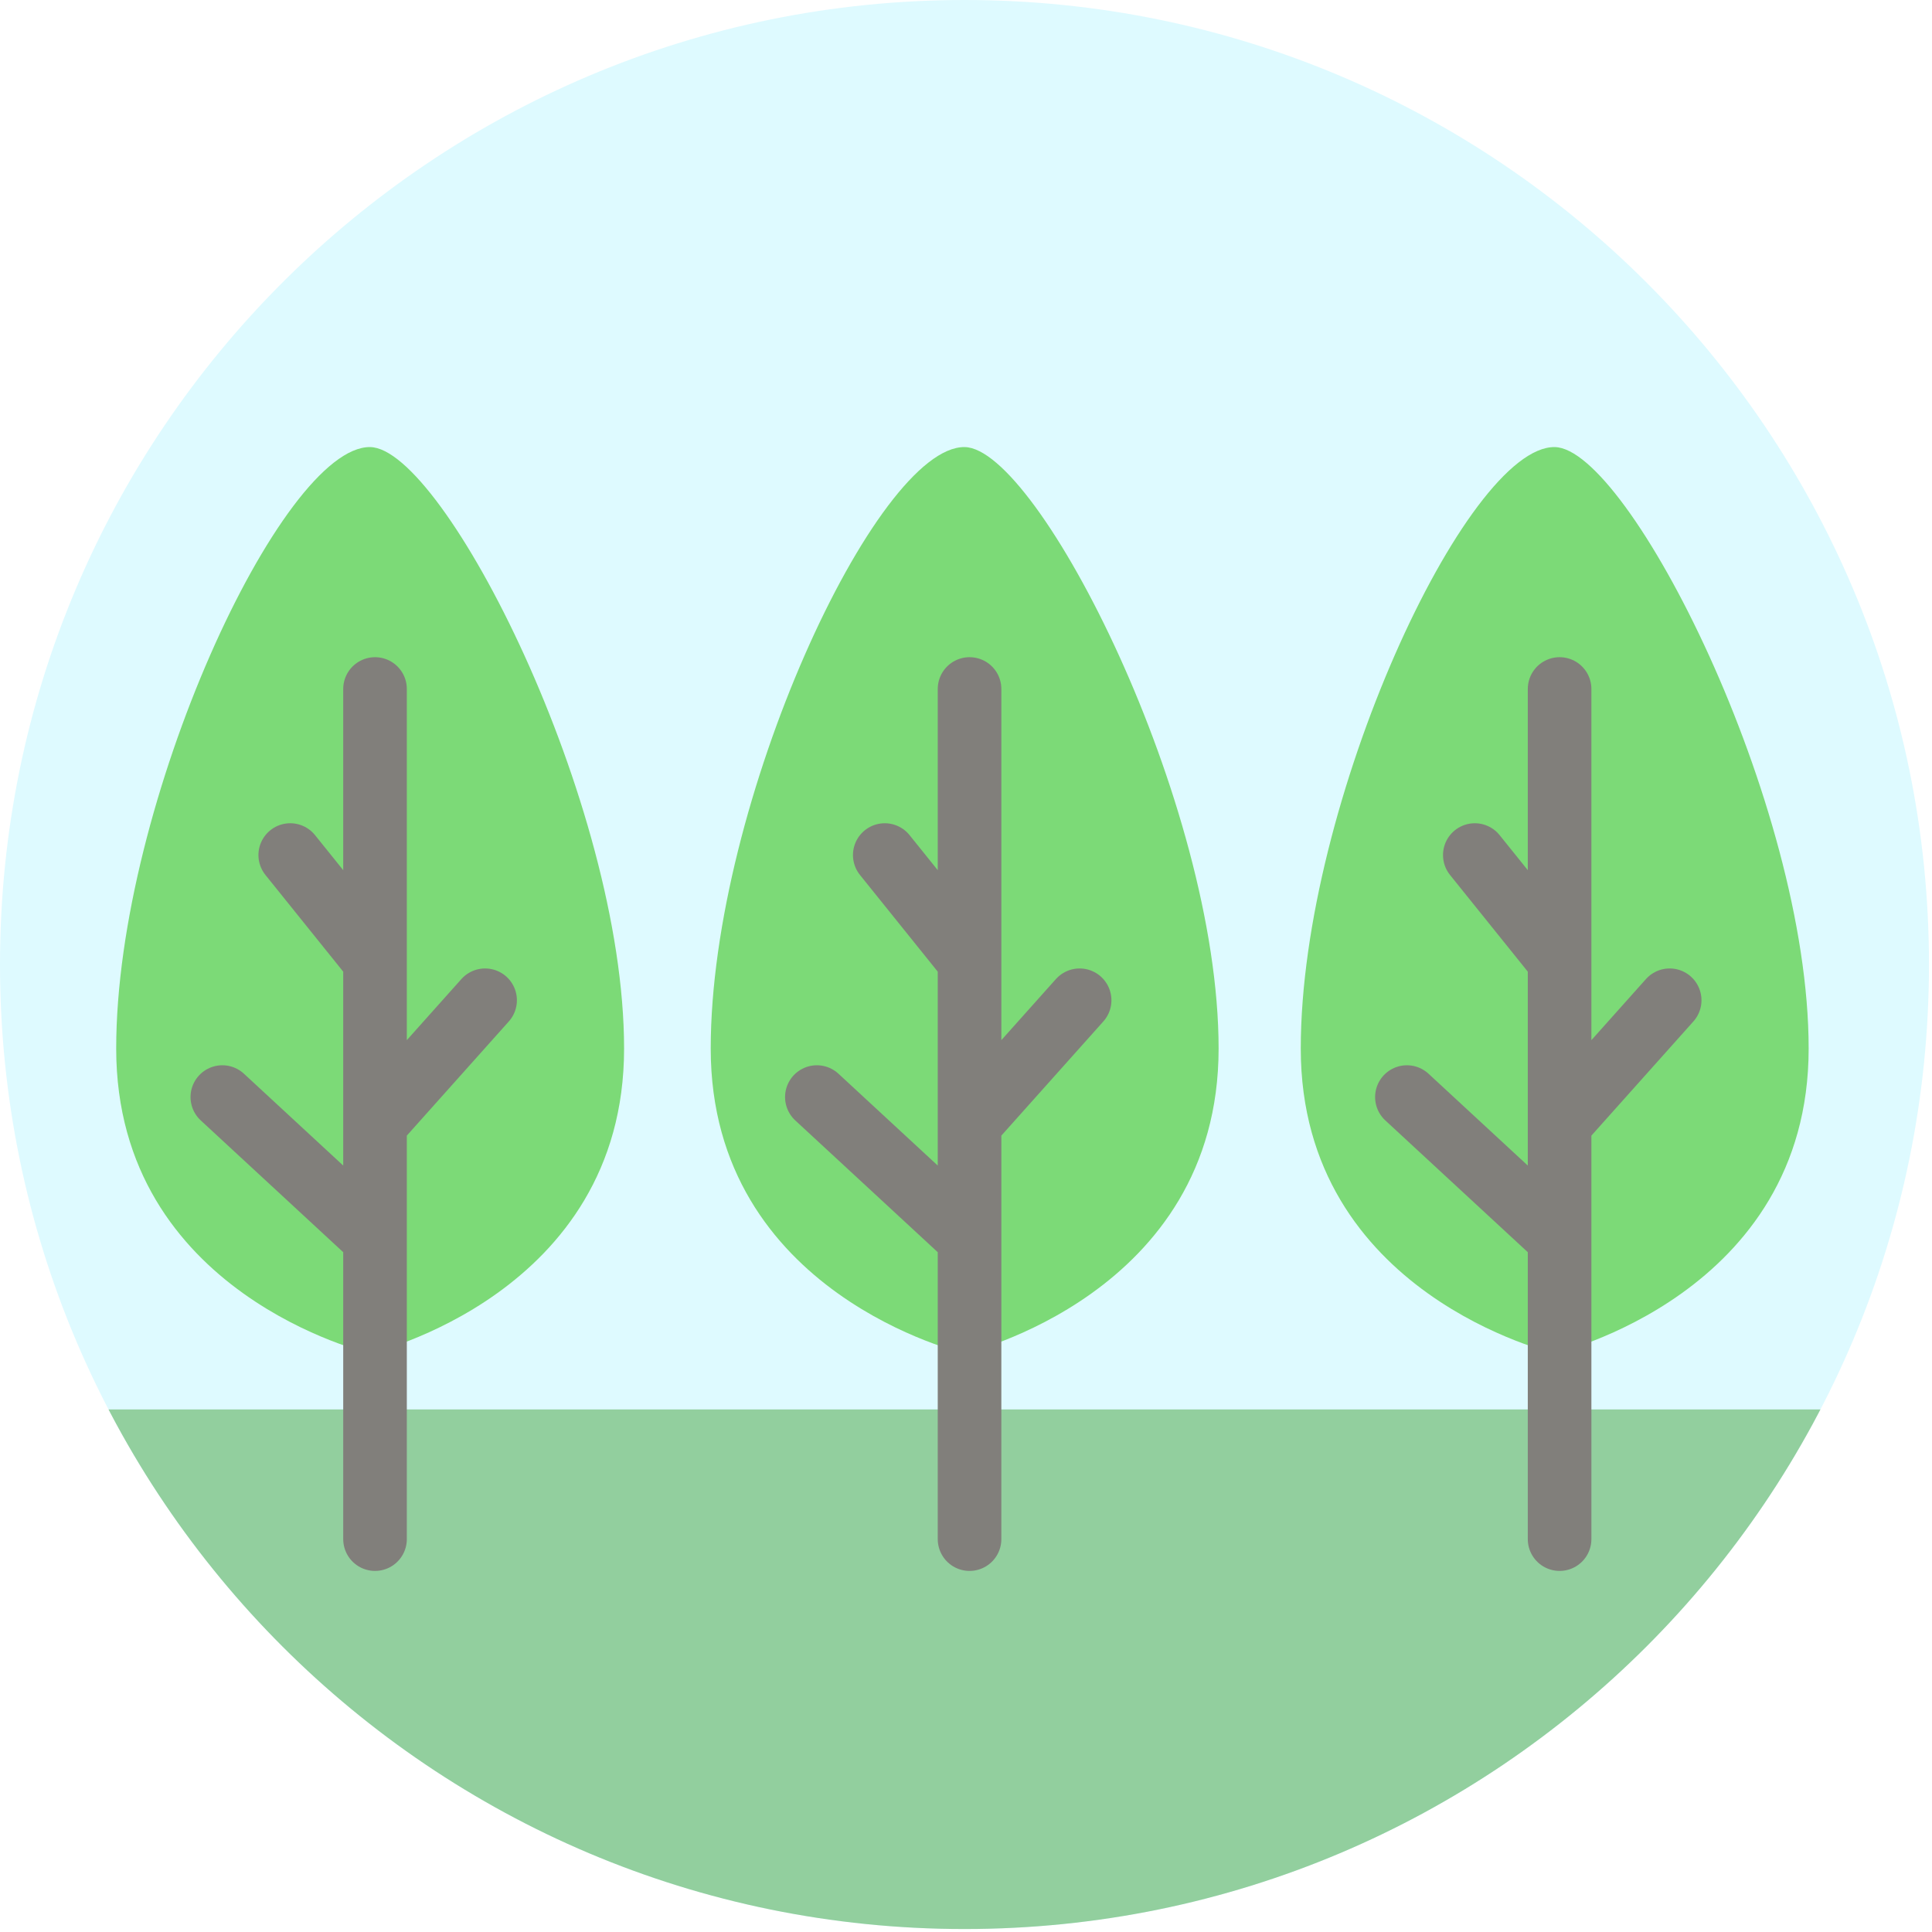
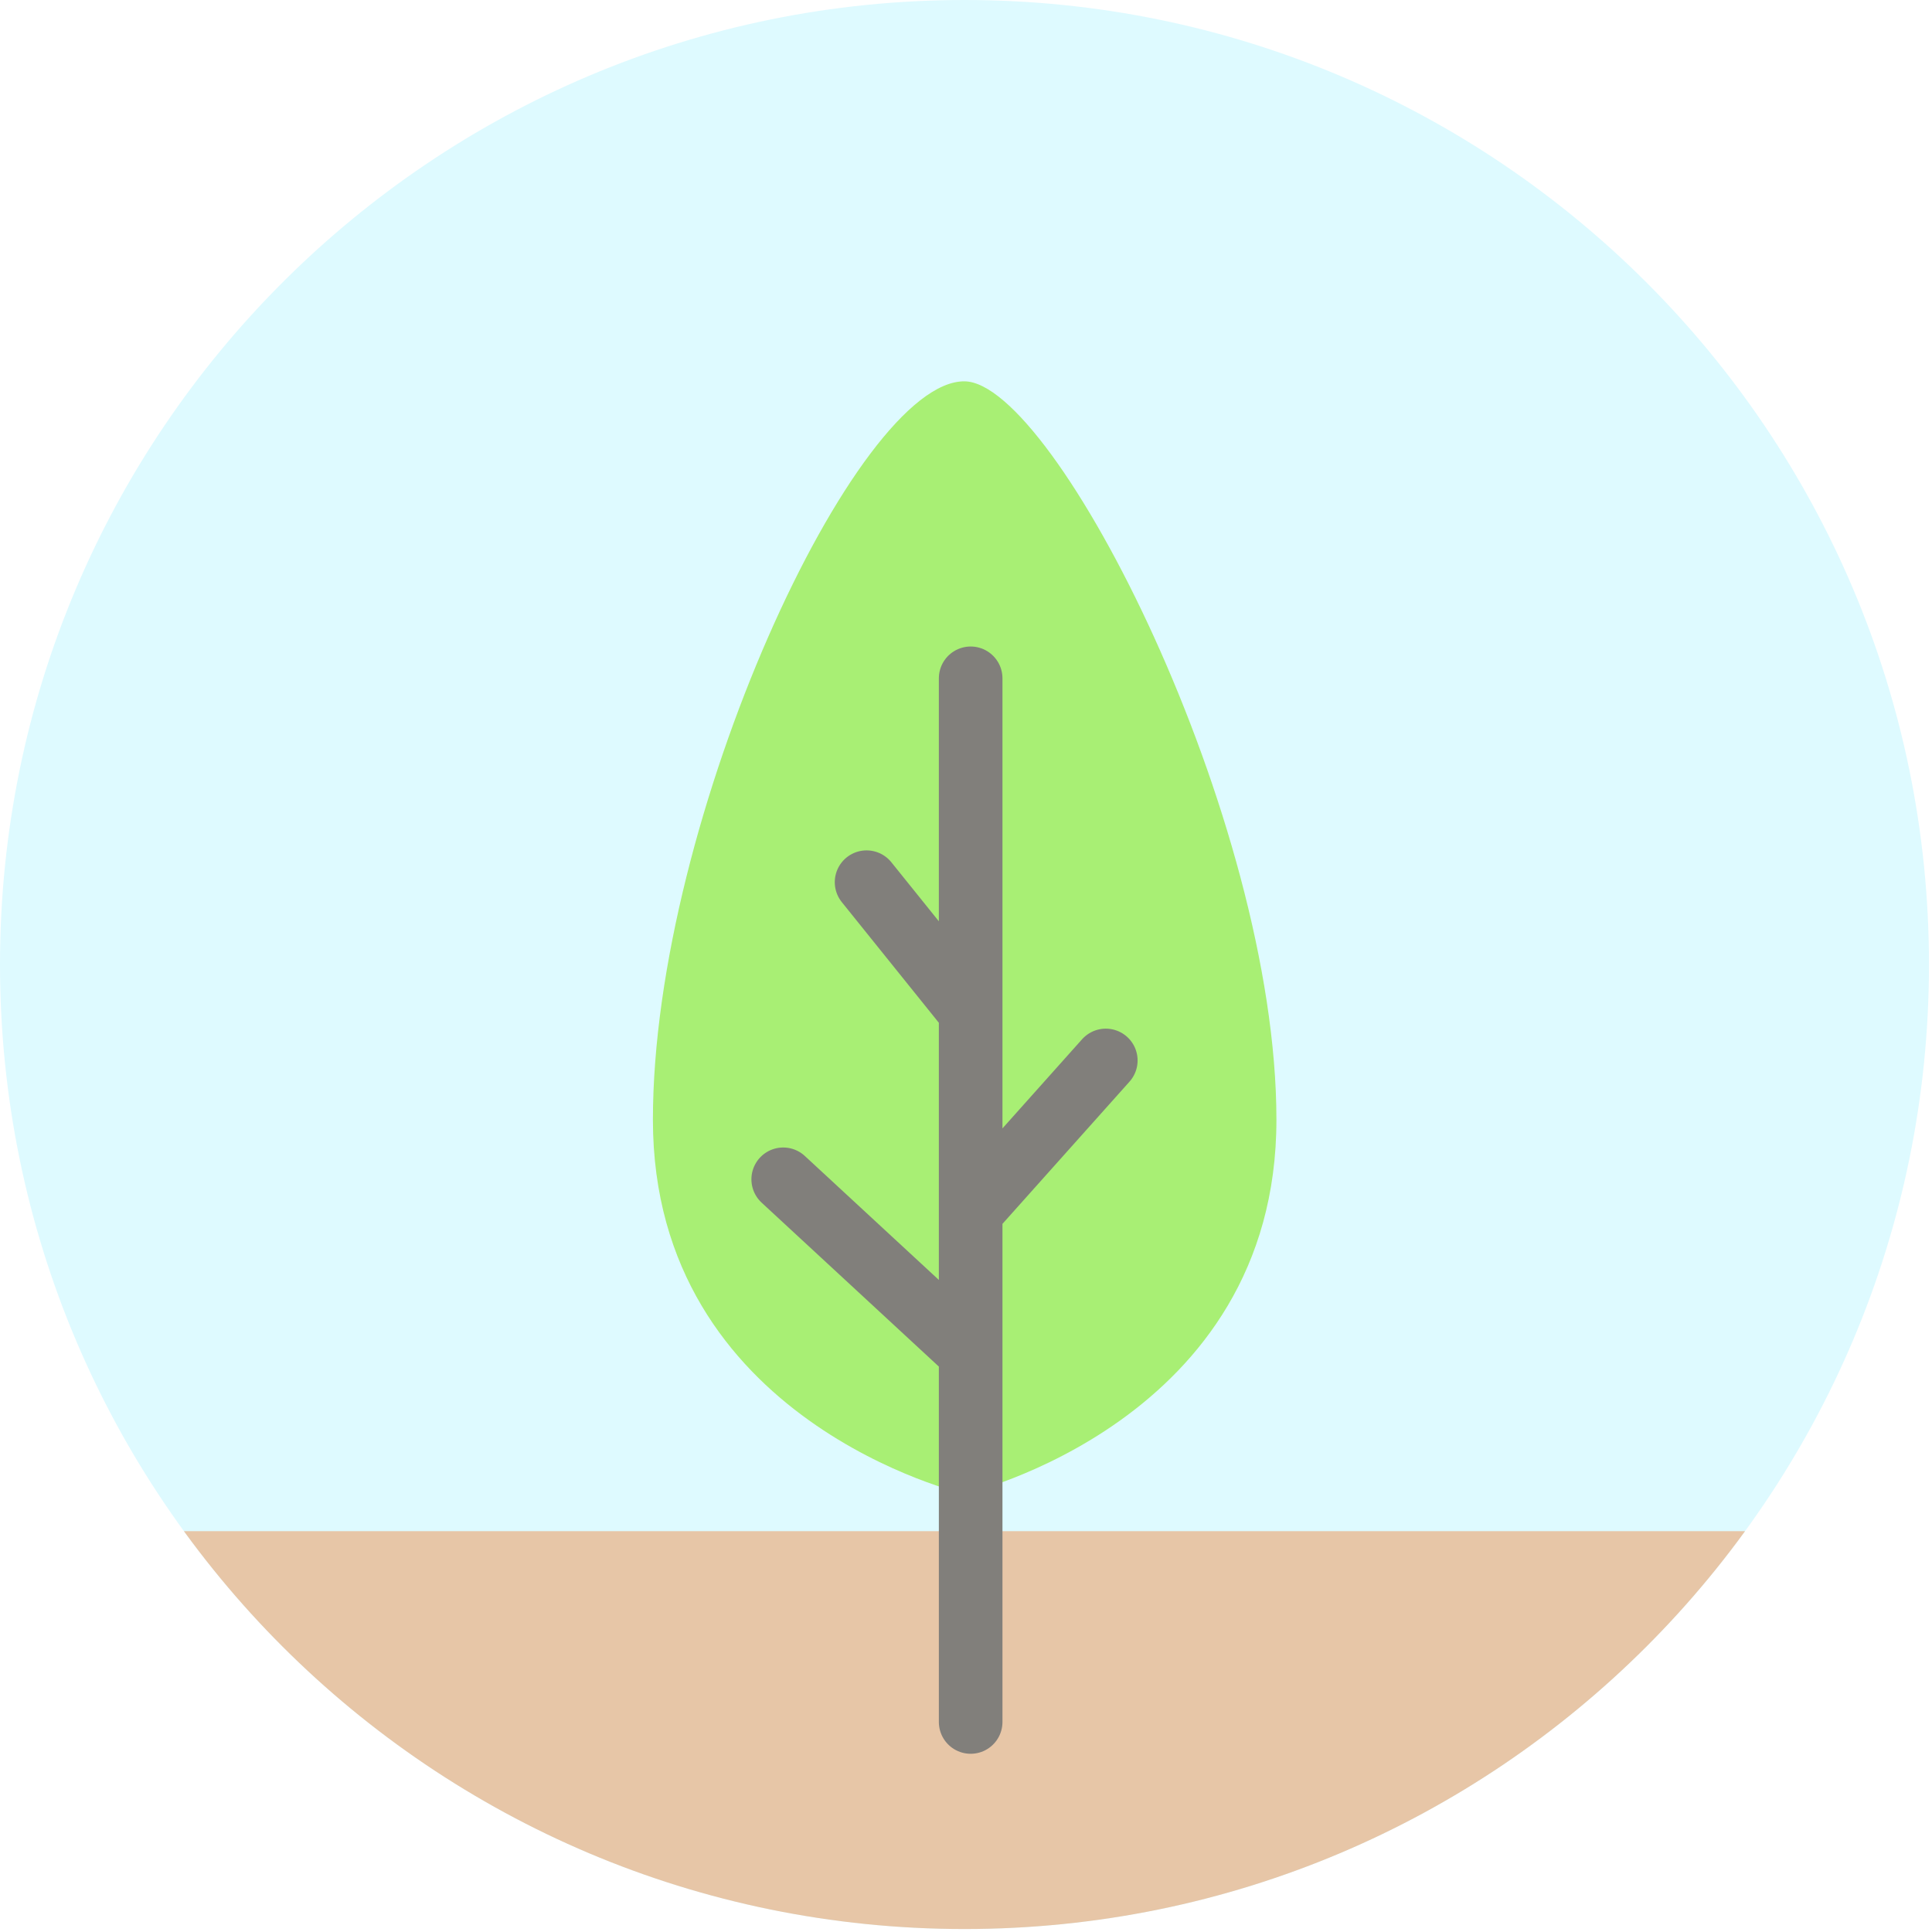
<svg xmlns="http://www.w3.org/2000/svg" width="100%" height="100%" viewBox="0 0 243 243" version="1.1" xml:space="preserve" style="fill-rule:evenodd;clip-rule:evenodd;stroke-linecap:round;stroke-miterlimit:2;">
  <path d="M121.31,242.626c67,0 121.31,-54.316 121.31,-121.315c0,-66.998 -54.31,-121.311 -121.31,-121.311c-67,0 -121.31,54.313 -121.31,121.311c0,66.999 54.31,121.315 121.31,121.315Z" style="fill:#defaff;fill-rule:nonzero;" />
  <clipPath id="_clip1">
    <path d="M121.31,242.626c67,0 121.31,-54.316 121.31,-121.315c0,-66.998 -54.31,-121.311 -121.31,-121.311c-67,0 -121.31,54.313 -121.31,121.311c0,66.999 54.31,121.315 121.31,121.315Z" clip-rule="nonzero" />
  </clipPath>
  <g clip-path="url(#_clip1)">
-     <rect x="-16.133" y="177.276" width="292" height="80" style="fill:#92cf9e;" />
+     <rect x="-16.133" y="192.583" width="377.632" height="56.693" style="fill:#e7c6a7;" />
  </g>
  <g>
-     <path d="M46.551,170.231c0,0 31.944,-7.392 31.944,-38.343c0,-30.95 -22.708,-75.552 -31.944,-75.656c-11.071,-0.124 -31.936,44.705 -31.936,75.656c0,30.95 31.936,38.343 31.936,38.343Z" style="fill:#7cda77;fill-rule:nonzero;" />
-     <path d="M36.506,107.545l10.323,12.834m14.185,5.43l-13.481,15.09m-19.568,-2.914l18.656,17.256m0.548,-68.582l0,106.925" style="fill:none;stroke:#817f7b;stroke-width:8px;" />
-   </g>
-   <g>
-     <path d="M121.328,170.231c0,0 31.944,-7.392 31.944,-38.343c0,-30.95 -22.708,-75.552 -31.944,-75.656c-11.071,-0.124 -31.936,44.705 -31.936,75.656c0,30.95 31.936,38.343 31.936,38.343Z" style="fill:#7cda77;fill-rule:nonzero;" />
-     <path d="M111.283,107.545l10.323,12.834m14.185,5.43l-13.481,15.09m-19.568,-2.914l18.656,17.256m0.548,-68.582l0,106.925" style="fill:none;stroke:#817f7b;stroke-width:8px;" />
-   </g>
-   <g>
-     <path d="M195.542,170.231c0,0 31.944,-7.392 31.944,-38.343c0,-30.95 -22.708,-75.552 -31.944,-75.656c-11.071,-0.124 -31.936,44.705 -31.936,75.656c0,30.95 31.936,38.343 31.936,38.343Z" style="fill:#7cda77;fill-rule:nonzero;" />
-     <path d="M185.497,107.545l10.323,12.834m14.185,5.43l-13.481,15.09m-19.568,-2.914l18.656,17.256m0.548,-68.582l0,106.925" style="fill:none;stroke:#817f7b;stroke-width:8px;" />
+     <path d="M121.327,187.914c0,0 39.217,-9.075 39.217,-47.072c0,-37.996 -27.878,-92.752 -39.217,-92.879c-13.592,-0.153 -39.206,54.883 -39.206,92.879c0,37.996 39.206,47.072 39.206,47.072Z" style="fill:#88ea24;fill-opacity:0.63;fill-rule:nonzero;" />
+     <path d="M108.995,110.958l12.674,15.756m17.414,6.666l-16.55,18.526m-24.023,-3.578l22.903,21.184m0.673,-84.196l0,131.268" style="fill:#88ea24;stroke:#817f7b;stroke-width:8px;" />
  </g>
</svg>
